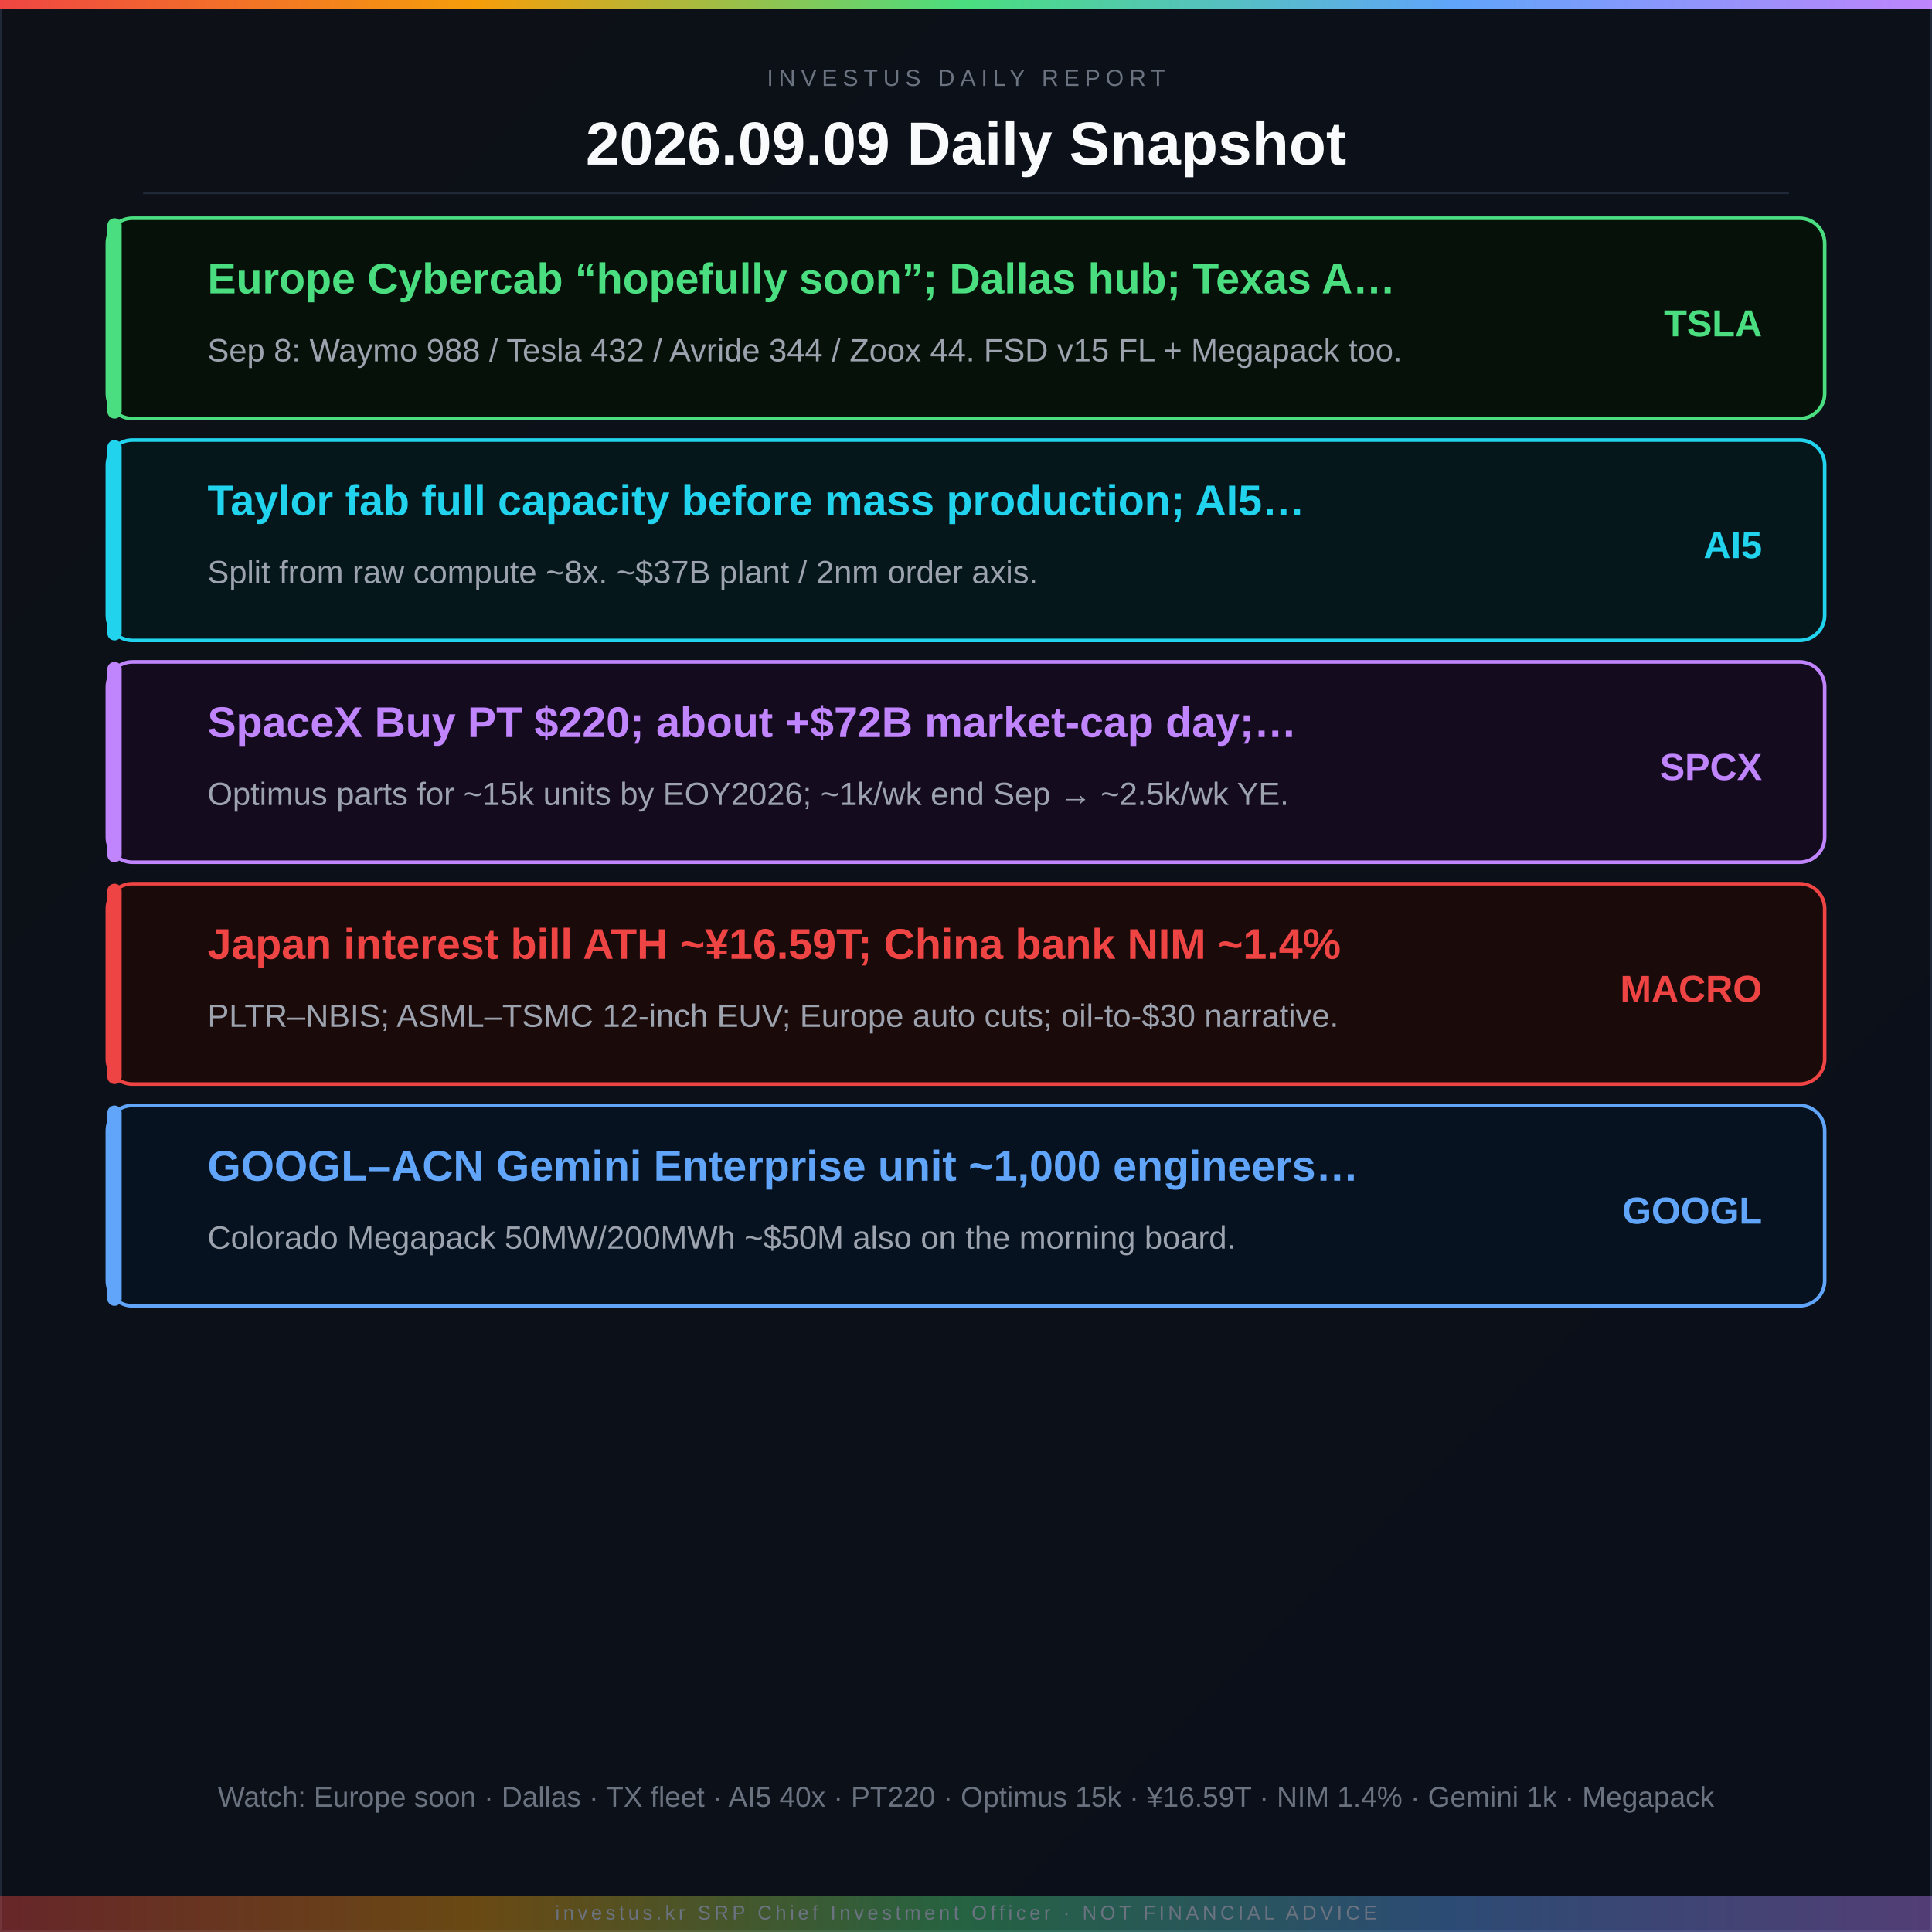
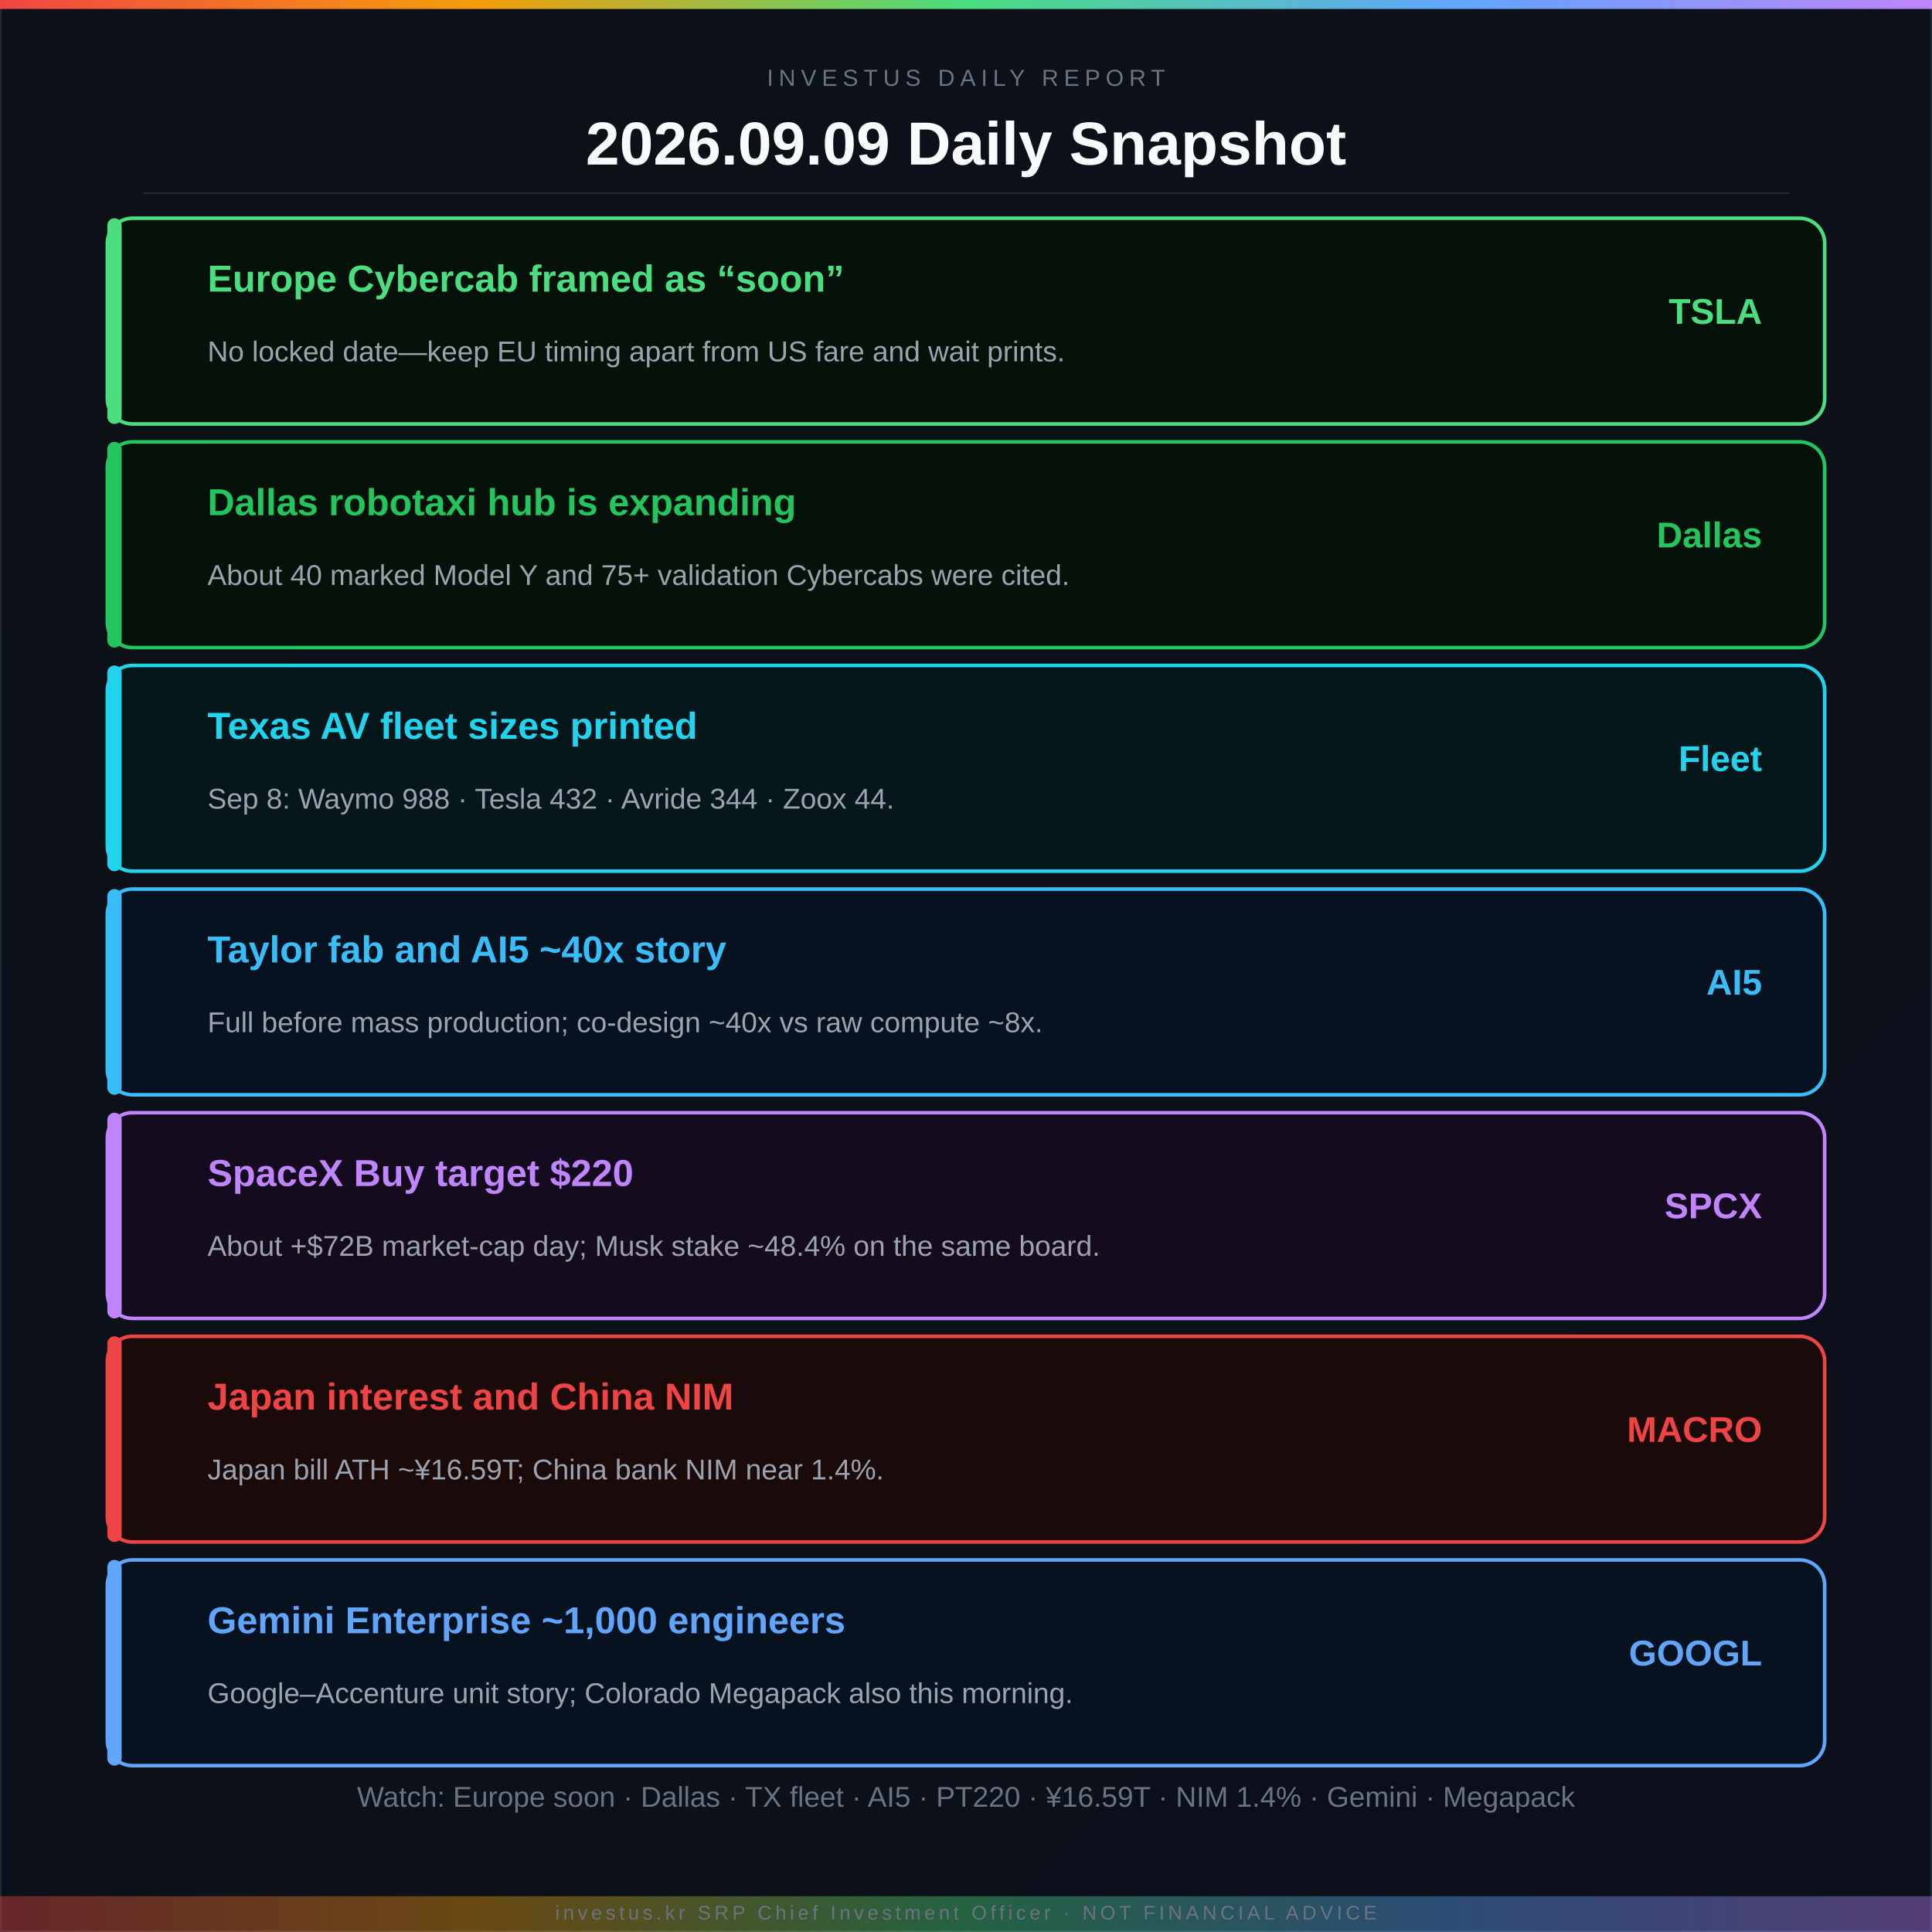
<svg xmlns="http://www.w3.org/2000/svg" viewBox="0 0 1080 1080" width="1080" height="1080">
  <defs>
    <linearGradient id="bg" x1="0%" y1="0%" x2="100%" y2="100%">
      <stop offset="0%" style="stop-color:#0d1117" />
      <stop offset="100%" style="stop-color:#0a0f1a" />
    </linearGradient>
    <linearGradient id="flow" x1="0%" y1="0%" x2="100%" y2="0%">
      <stop offset="0%" style="stop-color:#ef4444" />
      <stop offset="25%" style="stop-color:#f59e0b" />
      <stop offset="50%" style="stop-color:#4ade80" />
      <stop offset="75%" style="stop-color:#60a5fa" />
      <stop offset="100%" style="stop-color:#c084fc" />
    </linearGradient>
  </defs>
  <rect width="1080" height="1080" fill="url(#bg)" />
  <rect width="1080" height="1080" fill="none" stroke="#1f2937" stroke-width="2" />
  <rect x="0" y="0" width="1080" height="5" fill="url(#flow)" />
  <text x="540" y="48" font-family="Arial" font-size="13" fill="#6b7280" text-anchor="middle" letter-spacing="3">INVESTUS DAILY REPORT</text>
  <text x="540" y="92" font-family="Arial Black,Arial" font-size="34" font-weight="900" fill="#f9fafb" text-anchor="middle">2026.09.09 Daily Snapshot</text>
  <line x1="80" y1="108" x2="1000" y2="108" stroke="#1f2937" stroke-width="1" />
-   <rect x="60" y="122" width="960" height="112" rx="14" fill="#061209" stroke="#4ade80" stroke-width="2" />
-   <rect x="60" y="122" width="8" height="112" rx="4" fill="#4ade80" />
-   <text x="116" y="164" font-family="Arial Black,Arial" font-size="24" font-weight="900" fill="#4ade80">Europe Cybercab “hopefully soon”; Dallas hub; Texas A…</text>
-   <text x="116" y="202" font-family="Arial" font-size="18" fill="#9ca3af">Sep 8: Waymo 988 / Tesla 432 / Avride 344 / Zoox 44. FSD v15 FL + Megapack too.</text>
-   <text x="985" y="188" font-family="Arial Black,Arial" font-size="21" font-weight="900" fill="#4ade80" text-anchor="end">TSLA</text>
-   <rect x="60" y="246" width="960" height="112" rx="14" fill="#06171c" stroke="#22d3ee" stroke-width="2" />
-   <rect x="60" y="246" width="8" height="112" rx="4" fill="#22d3ee" />
-   <text x="116" y="288" font-family="Arial Black,Arial" font-size="24" font-weight="900" fill="#22d3ee">Taylor fab full capacity before mass production; AI5…</text>
-   <text x="116" y="326" font-family="Arial" font-size="18" fill="#9ca3af">Split from raw compute ~8x. ~$37B plant / 2nm order axis.</text>
-   <text x="985" y="312" font-family="Arial Black,Arial" font-size="21" font-weight="900" fill="#22d3ee" text-anchor="end">AI5</text>
-   <rect x="60" y="370" width="960" height="112" rx="14" fill="#140b1f" stroke="#c084fc" stroke-width="2" />
-   <rect x="60" y="370" width="8" height="112" rx="4" fill="#c084fc" />
-   <text x="116" y="412" font-family="Arial Black,Arial" font-size="24" font-weight="900" fill="#c084fc">SpaceX Buy PT $220; about +$72B market-cap day;…</text>
-   <text x="116" y="450" font-family="Arial" font-size="18" fill="#9ca3af">Optimus parts for ~15k units by EOY2026; ~1k/wk end Sep → ~2.5k/wk YE.</text>
-   <text x="985" y="436" font-family="Arial Black,Arial" font-size="21" font-weight="900" fill="#c084fc" text-anchor="end">SPCX</text>
-   <rect x="60" y="494" width="960" height="112" rx="14" fill="#1a0a0a" stroke="#ef4444" stroke-width="2" />
-   <rect x="60" y="494" width="8" height="112" rx="4" fill="#ef4444" />
-   <text x="116" y="536" font-family="Arial Black,Arial" font-size="24" font-weight="900" fill="#ef4444">Japan interest bill ATH ~¥16.59T; China bank NIM ~1.4%</text>
-   <text x="116" y="574" font-family="Arial" font-size="18" fill="#9ca3af">PLTR–NBIS; ASML–TSMC 12-inch EUV; Europe auto cuts; oil-to-$30 narrative.</text>
-   <text x="985" y="560" font-family="Arial Black,Arial" font-size="21" font-weight="900" fill="#ef4444" text-anchor="end">MACRO</text>
-   <rect x="60" y="618" width="960" height="112" rx="14" fill="#06121f" stroke="#60a5fa" stroke-width="2" />
-   <rect x="60" y="618" width="8" height="112" rx="4" fill="#60a5fa" />
-   <text x="116" y="660" font-family="Arial Black,Arial" font-size="24" font-weight="900" fill="#60a5fa">GOOGL–ACN Gemini Enterprise unit ~1,000 engineers…</text>
-   <text x="116" y="698" font-family="Arial" font-size="18" fill="#9ca3af">Colorado Megapack 50MW/200MWh ~$50M also on the morning board.</text>
-   <text x="985" y="684" font-family="Arial Black,Arial" font-size="21" font-weight="900" fill="#60a5fa" text-anchor="end">GOOGL</text>
-   <text x="540" y="1010" font-family="Arial" font-size="16" fill="#6b7280" text-anchor="middle">Watch: Europe soon · Dallas · TX fleet · AI5 40x · PT220 · Optimus 15k · ¥16.59T · NIM 1.4% · Gemini 1k · Megapack</text>
+   <rect x="60" y="122" width="960" height="115" rx="14" fill="#061209" stroke="#4ade80" stroke-width="2" />
+   <rect x="60" y="122" width="8" height="115" rx="4" fill="#4ade80" />
+   <text x="116" y="163" font-family="Arial Black,Arial" font-size="21" font-weight="900" fill="#4ade80">Europe Cybercab framed as “soon”</text>
+   <text x="116" y="202" font-family="Arial" font-size="16" fill="#9ca3af">No locked date—keep EU timing apart from US fare and wait prints.</text>
+   <text x="985" y="181" font-family="Arial Black,Arial" font-size="20" font-weight="900" fill="#4ade80" text-anchor="end">TSLA</text>
+   <rect x="60" y="247" width="960" height="115" rx="14" fill="#061209" stroke="#22c55e" stroke-width="2" />
+   <rect x="60" y="247" width="8" height="115" rx="4" fill="#22c55e" />
+   <text x="116" y="288" font-family="Arial Black,Arial" font-size="21" font-weight="900" fill="#22c55e">Dallas robotaxi hub is expanding</text>
+   <text x="116" y="327" font-family="Arial" font-size="16" fill="#9ca3af">About 40 marked Model Y and 75+ validation Cybercabs were cited.</text>
+   <text x="985" y="306" font-family="Arial Black,Arial" font-size="20" font-weight="900" fill="#22c55e" text-anchor="end">Dallas</text>
+   <rect x="60" y="372" width="960" height="115" rx="14" fill="#06171c" stroke="#22d3ee" stroke-width="2" />
+   <rect x="60" y="372" width="8" height="115" rx="4" fill="#22d3ee" />
+   <text x="116" y="413" font-family="Arial Black,Arial" font-size="21" font-weight="900" fill="#22d3ee">Texas AV fleet sizes printed</text>
+   <text x="116" y="452" font-family="Arial" font-size="16" fill="#9ca3af">Sep 8: Waymo 988 · Tesla 432 · Avride 344 · Zoox 44.</text>
+   <text x="985" y="431" font-family="Arial Black,Arial" font-size="20" font-weight="900" fill="#22d3ee" text-anchor="end">Fleet</text>
+   <rect x="60" y="497" width="960" height="115" rx="14" fill="#06121f" stroke="#38bdf8" stroke-width="2" />
+   <rect x="60" y="497" width="8" height="115" rx="4" fill="#38bdf8" />
+   <text x="116" y="538" font-family="Arial Black,Arial" font-size="21" font-weight="900" fill="#38bdf8">Taylor fab and AI5 ~40x story</text>
+   <text x="116" y="577" font-family="Arial" font-size="16" fill="#9ca3af">Full before mass production; co-design ~40x vs raw compute ~8x.</text>
+   <text x="985" y="556" font-family="Arial Black,Arial" font-size="20" font-weight="900" fill="#38bdf8" text-anchor="end">AI5</text>
+   <rect x="60" y="622" width="960" height="115" rx="14" fill="#140b1f" stroke="#c084fc" stroke-width="2" />
+   <rect x="60" y="622" width="8" height="115" rx="4" fill="#c084fc" />
+   <text x="116" y="663" font-family="Arial Black,Arial" font-size="21" font-weight="900" fill="#c084fc">SpaceX Buy target $220</text>
+   <text x="116" y="702" font-family="Arial" font-size="16" fill="#9ca3af">About +$72B market-cap day; Musk stake ~48.4% on the same board.</text>
+   <text x="985" y="681" font-family="Arial Black,Arial" font-size="20" font-weight="900" fill="#c084fc" text-anchor="end">SPCX</text>
+   <rect x="60" y="747" width="960" height="115" rx="14" fill="#1a0a0a" stroke="#ef4444" stroke-width="2" />
+   <rect x="60" y="747" width="8" height="115" rx="4" fill="#ef4444" />
+   <text x="116" y="788" font-family="Arial Black,Arial" font-size="21" font-weight="900" fill="#ef4444">Japan interest and China NIM</text>
+   <text x="116" y="827" font-family="Arial" font-size="16" fill="#9ca3af">Japan bill ATH ~¥16.59T; China bank NIM near 1.4%.</text>
+   <text x="985" y="806" font-family="Arial Black,Arial" font-size="20" font-weight="900" fill="#ef4444" text-anchor="end">MACRO</text>
+   <rect x="60" y="872" width="960" height="115" rx="14" fill="#06121f" stroke="#60a5fa" stroke-width="2" />
+   <rect x="60" y="872" width="8" height="115" rx="4" fill="#60a5fa" />
+   <text x="116" y="913" font-family="Arial Black,Arial" font-size="21" font-weight="900" fill="#60a5fa">Gemini Enterprise ~1,000 engineers</text>
+   <text x="116" y="952" font-family="Arial" font-size="16" fill="#9ca3af">Google–Accenture unit story; Colorado Megapack also this morning.</text>
+   <text x="985" y="931" font-family="Arial Black,Arial" font-size="20" font-weight="900" fill="#60a5fa" text-anchor="end">GOOGL</text>
+   <text x="540" y="1010" font-family="Arial" font-size="16" fill="#6b7280" text-anchor="middle">Watch: Europe soon · Dallas · TX fleet · AI5 · PT220 · ¥16.59T · NIM 1.4% · Gemini · Megapack</text>
  <rect x="0" y="1060" width="1080" height="20" fill="url(#flow)" opacity=".4" />
  <text x="540" y="1073" font-family="Arial" font-size="11" fill="#6b7280" text-anchor="middle" letter-spacing="2">investus.kr SRP Chief Investment Officer · NOT FINANCIAL ADVICE</text>
</svg>
